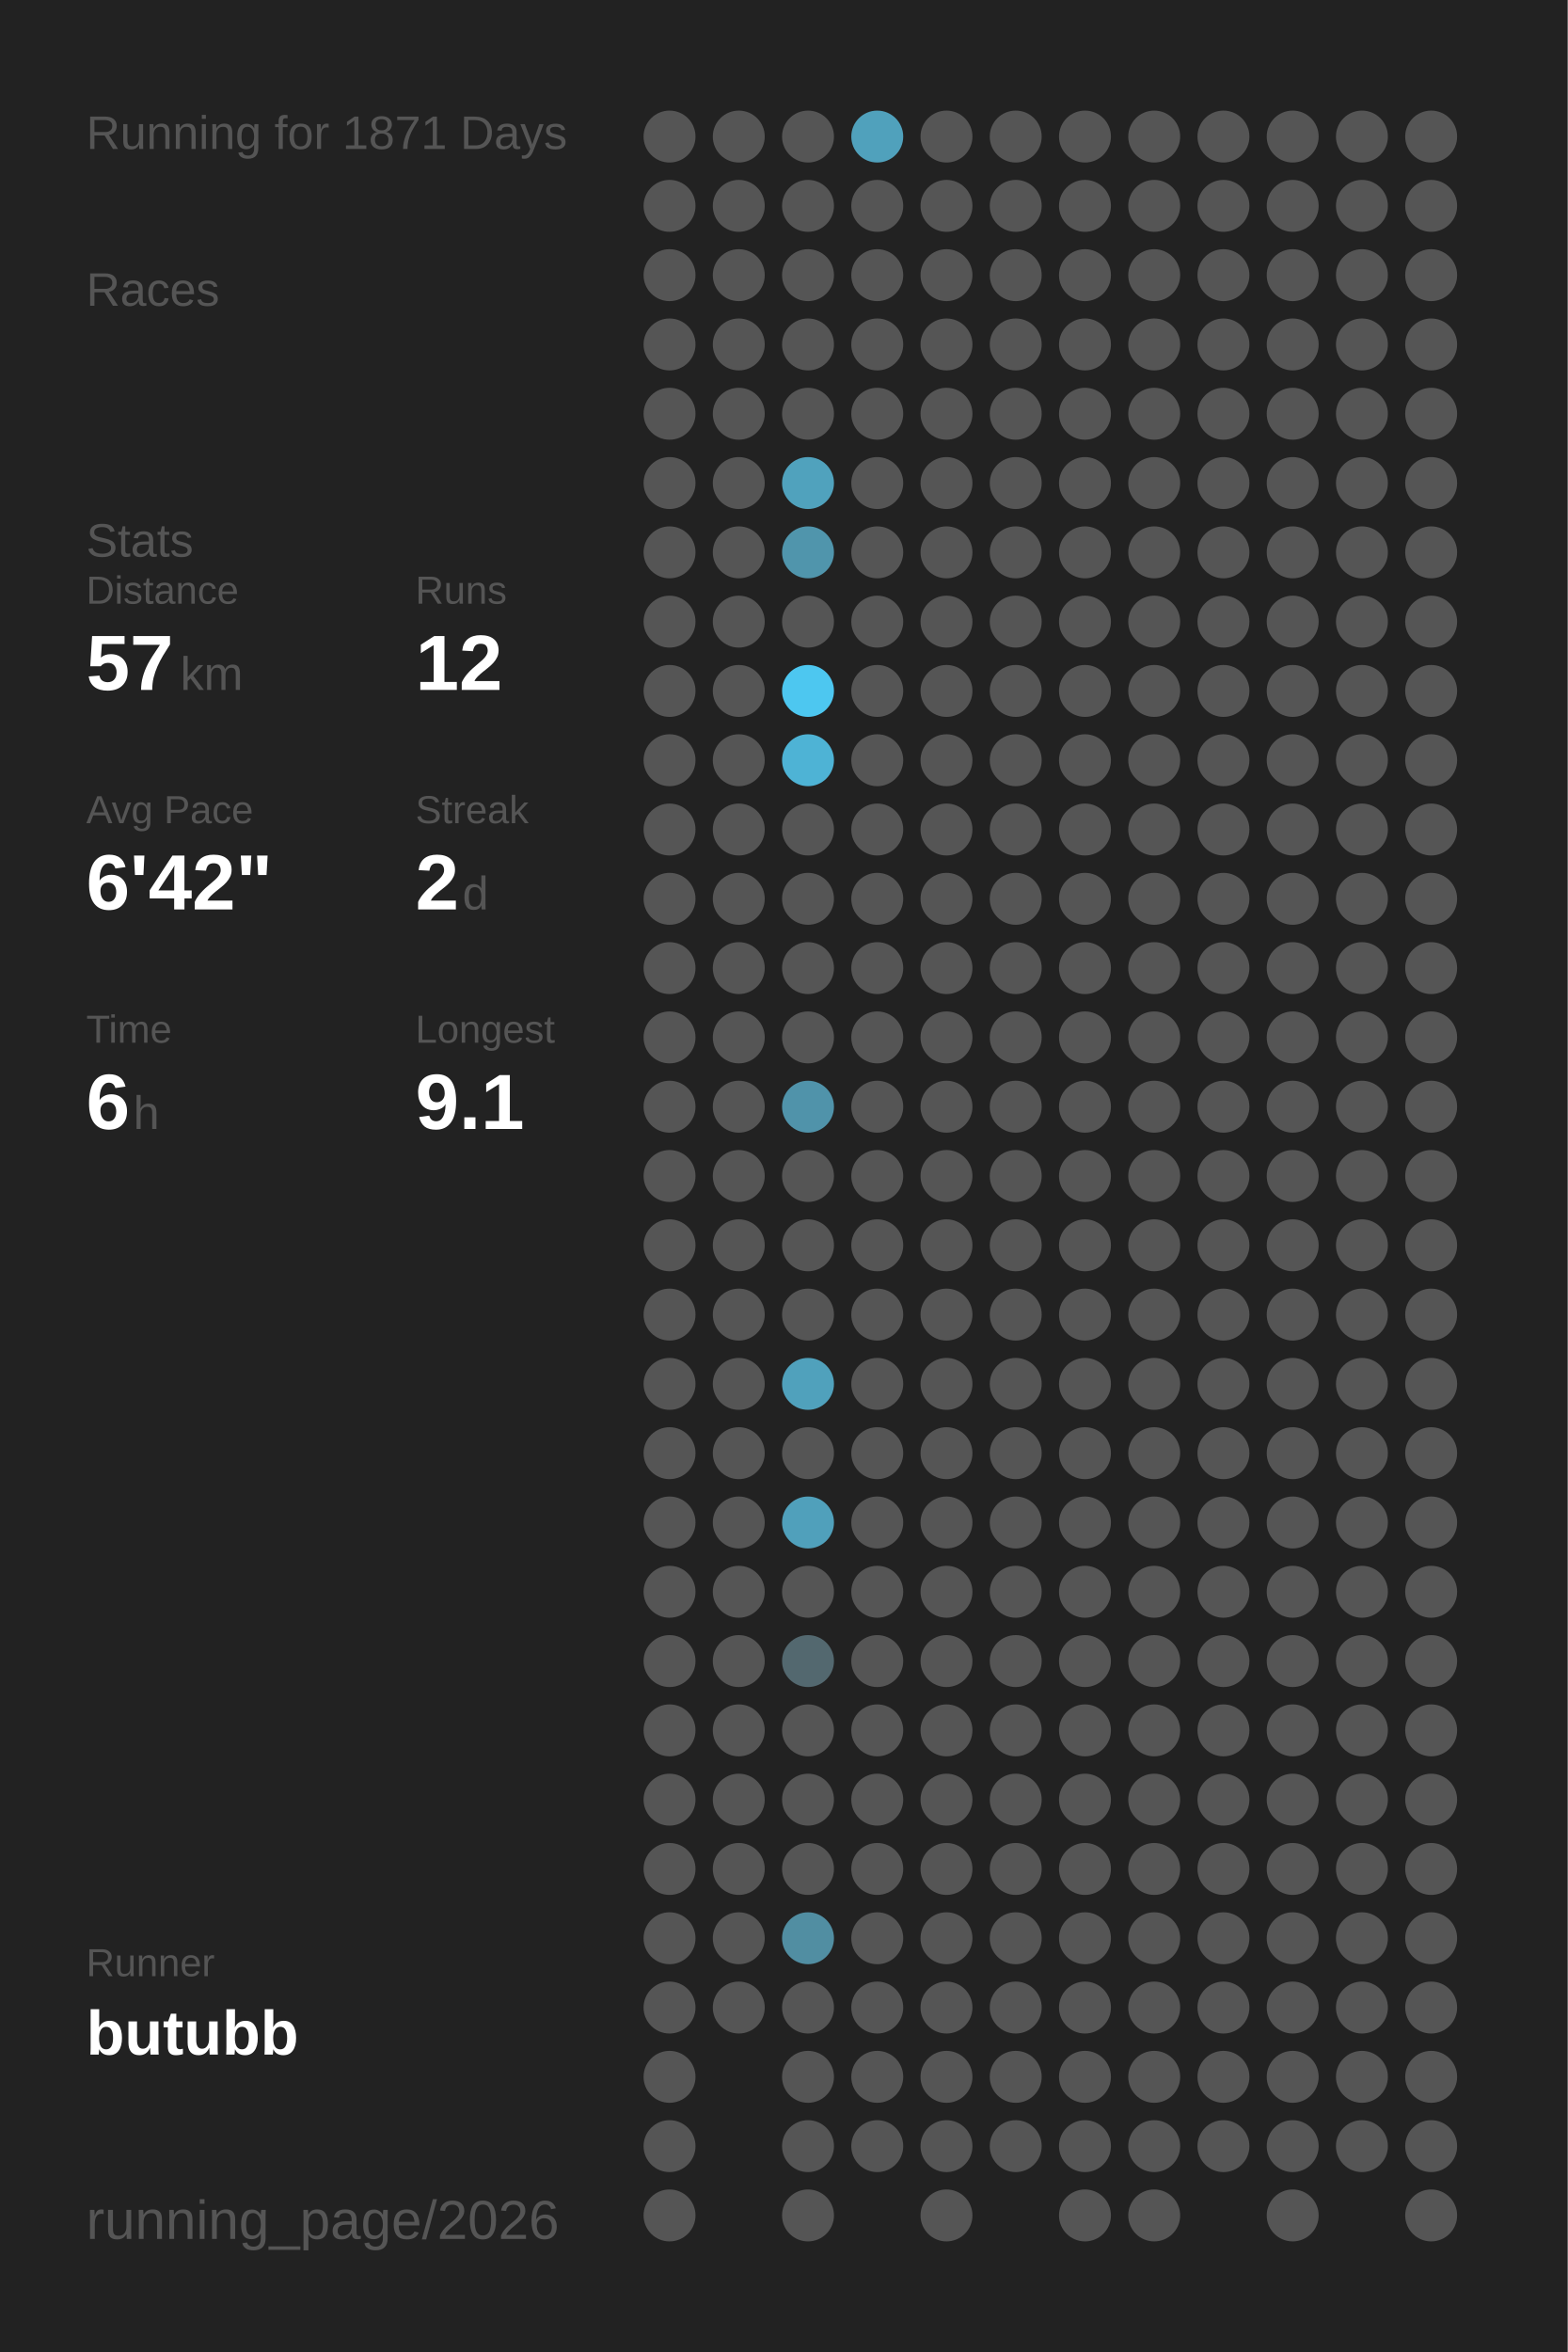
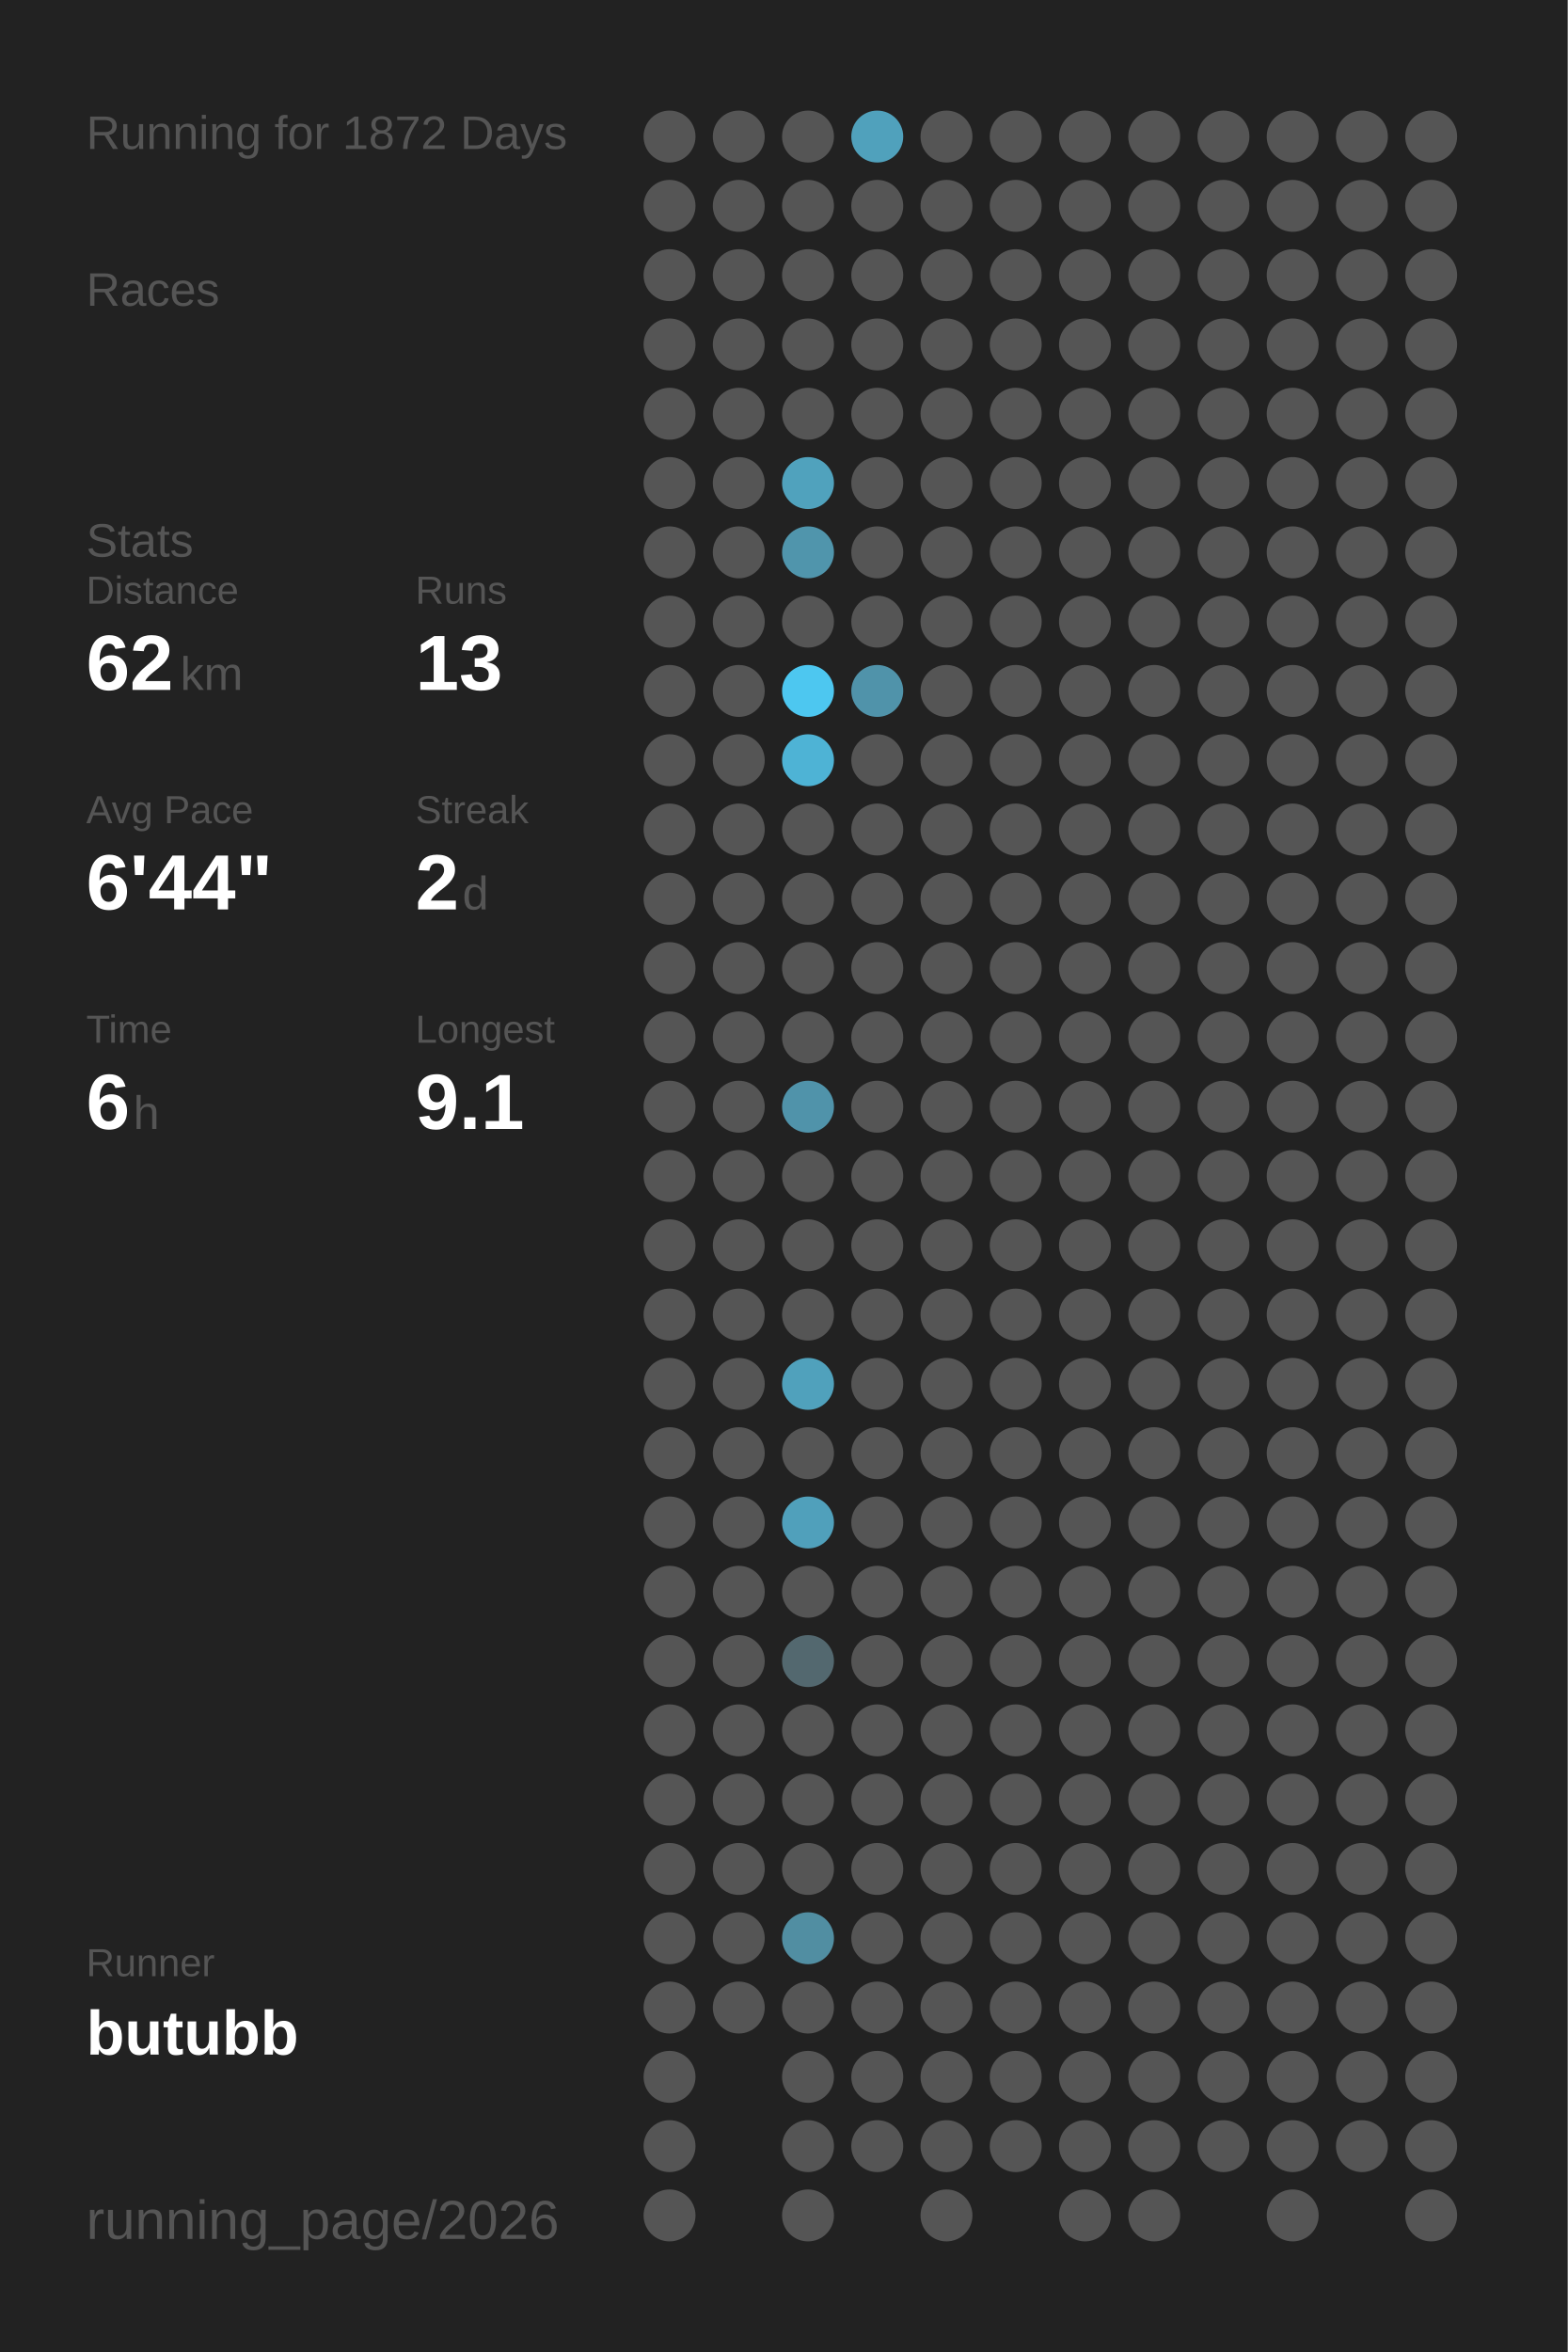
<svg xmlns="http://www.w3.org/2000/svg" baseProfile="full" height="300mm" version="1.1" viewBox="0,0,200,300" width="200mm">
  <defs />
  <rect fill="#222222" height="300" width="200" x="0" y="0" />
-   <text fill="#555555" style="font-size:6px; font-family:Arial;" x="11" y="19">Running for 1871 Days</text>
+   <text fill="#555555" style="font-size:6px; font-family:Arial;" x="11" y="19">Running for 1872 Days</text>
  <text fill="#555555" style="font-size:6px; font-family:Arial;" x="11" y="39">Races</text>
  <text fill="#555555" style="font-size:6px; font-family:Arial;" x="11" y="71">Stats</text>
  <text fill="#555555" style="font-size:5px; font-family:Arial;" x="11" y="77">Distance</text>
-   <text fill="#FFFFFF" style="font-size:10px; font-family:Arial; font-weight:bold;" x="11" y="88">57</text>
+   <text fill="#FFFFFF" style="font-size:10px; font-family:Arial; font-weight:bold;" x="11" y="88">62</text>
  <text fill="#555555" style="font-size:6px; font-family:Arial;" x="23" y="88">km</text>
  <text fill="#555555" style="font-size:5px; font-family:Arial;" x="53" y="77">Runs</text>
-   <text fill="#FFFFFF" style="font-size:10px; font-family:Arial; font-weight:bold;" x="53" y="88">12</text>
+   <text fill="#FFFFFF" style="font-size:10px; font-family:Arial; font-weight:bold;" x="53" y="88">13</text>
  <text fill="#555555" style="font-size:5px; font-family:Arial;" x="11" y="105">Avg Pace</text>
-   <text fill="#FFFFFF" style="font-size:10px; font-family:Arial; font-weight:bold;" x="11" y="116">6'42"</text>
+   <text fill="#FFFFFF" style="font-size:10px; font-family:Arial; font-weight:bold;" x="11" y="116">6'44"</text>
  <text fill="#555555" style="font-size:5px; font-family:Arial;" x="53" y="105">Streak</text>
  <text fill="#FFFFFF" style="font-size:10px; font-family:Arial; font-weight:bold;" x="53" y="116">2</text>
  <text fill="#555555" style="font-size:6px; font-family:Arial;" x="59" y="116">d</text>
  <text fill="#555555" style="font-size:5px; font-family:Arial;" x="11" y="133">Time</text>
  <text fill="#FFFFFF" style="font-size:10px; font-family:Arial; font-weight:bold;" x="11" y="144">6</text>
  <text fill="#555555" style="font-size:6px; font-family:Arial;" x="17" y="144">h</text>
  <text fill="#555555" style="font-size:5px; font-family:Arial;" x="53" y="133">Longest</text>
  <text fill="#FFFFFF" style="font-size:10px; font-family:Arial; font-weight:bold;" x="53" y="144">9.1</text>
  <text fill="#555555" style="font-size:5px; font-family:Arial;" x="11" y="252.065">Runner</text>
  <text fill="#FFFFFF" style="font-size:8px; font-family:Arial; font-weight:bold;" x="11" y="262.065">butubb</text>
  <text fill="#555555" style="font-size:7px; font-family:Arial;" x="11" y="285.581">running_page/2026</text>
  <circle cx="85.417" cy="17.419" fill="#555555" r="3.312" />
  <circle cx="85.417" cy="26.258" fill="#555555" r="3.312" />
  <circle cx="85.417" cy="35.097" fill="#555555" r="3.312" />
  <circle cx="85.417" cy="43.935" fill="#555555" r="3.312" />
  <circle cx="85.417" cy="52.774" fill="#555555" r="3.312" />
  <circle cx="85.417" cy="61.613" fill="#555555" r="3.312" />
  <circle cx="85.417" cy="70.452" fill="#555555" r="3.312" />
  <circle cx="85.417" cy="79.29" fill="#555555" r="3.312" />
  <circle cx="85.417" cy="88.129" fill="#555555" r="3.312" />
  <circle cx="85.417" cy="96.968" fill="#555555" r="3.312" />
  <circle cx="85.417" cy="105.806" fill="#555555" r="3.312" />
  <circle cx="85.417" cy="114.645" fill="#555555" r="3.312" />
  <circle cx="85.417" cy="123.484" fill="#555555" r="3.312" />
  <circle cx="85.417" cy="132.323" fill="#555555" r="3.312" />
  <circle cx="85.417" cy="141.161" fill="#555555" r="3.312" />
  <circle cx="85.417" cy="150" fill="#555555" r="3.312" />
  <circle cx="85.417" cy="158.839" fill="#555555" r="3.312" />
  <circle cx="85.417" cy="167.677" fill="#555555" r="3.312" />
  <circle cx="85.417" cy="176.516" fill="#555555" r="3.312" />
  <circle cx="85.417" cy="185.355" fill="#555555" r="3.312" />
  <circle cx="85.417" cy="194.194" fill="#555555" r="3.312" />
  <circle cx="85.417" cy="203.032" fill="#555555" r="3.312" />
  <circle cx="85.417" cy="211.871" fill="#555555" r="3.312" />
  <circle cx="85.417" cy="220.71" fill="#555555" r="3.312" />
  <circle cx="85.417" cy="229.548" fill="#555555" r="3.312" />
  <circle cx="85.417" cy="238.387" fill="#555555" r="3.312" />
  <circle cx="85.417" cy="247.226" fill="#555555" r="3.312" />
  <circle cx="85.417" cy="256.065" fill="#555555" r="3.312" />
  <circle cx="85.417" cy="264.903" fill="#555555" r="3.312" />
  <circle cx="85.417" cy="273.742" fill="#555555" r="3.312" />
  <circle cx="85.417" cy="282.581" fill="#555555" r="3.312" />
  <circle cx="94.25" cy="17.419" fill="#555555" r="3.312" />
  <circle cx="94.25" cy="26.258" fill="#555555" r="3.312" />
  <circle cx="94.25" cy="35.097" fill="#555555" r="3.312" />
  <circle cx="94.25" cy="43.935" fill="#555555" r="3.312" />
  <circle cx="94.25" cy="52.774" fill="#555555" r="3.312" />
  <circle cx="94.25" cy="61.613" fill="#555555" r="3.312" />
  <circle cx="94.25" cy="70.452" fill="#555555" r="3.312" />
  <circle cx="94.25" cy="79.29" fill="#555555" r="3.312" />
  <circle cx="94.25" cy="88.129" fill="#555555" r="3.312" />
  <circle cx="94.25" cy="96.968" fill="#555555" r="3.312" />
  <circle cx="94.25" cy="105.806" fill="#555555" r="3.312" />
  <circle cx="94.25" cy="114.645" fill="#555555" r="3.312" />
  <circle cx="94.25" cy="123.484" fill="#555555" r="3.312" />
  <circle cx="94.25" cy="132.323" fill="#555555" r="3.312" />
  <circle cx="94.25" cy="141.161" fill="#555555" r="3.312" />
  <circle cx="94.25" cy="150" fill="#555555" r="3.312" />
  <circle cx="94.25" cy="158.839" fill="#555555" r="3.312" />
  <circle cx="94.25" cy="167.677" fill="#555555" r="3.312" />
  <circle cx="94.25" cy="176.516" fill="#555555" r="3.312" />
  <circle cx="94.25" cy="185.355" fill="#555555" r="3.312" />
  <circle cx="94.25" cy="194.194" fill="#555555" r="3.312" />
  <circle cx="94.25" cy="203.032" fill="#555555" r="3.312" />
  <circle cx="94.25" cy="211.871" fill="#555555" r="3.312" />
  <circle cx="94.25" cy="220.71" fill="#555555" r="3.312" />
  <circle cx="94.25" cy="229.548" fill="#555555" r="3.312" />
  <circle cx="94.25" cy="238.387" fill="#555555" r="3.312" />
  <circle cx="94.25" cy="247.226" fill="#555555" r="3.312" />
  <circle cx="94.25" cy="256.065" fill="#555555" r="3.312" />
  <circle cx="103.083" cy="17.419" fill="#555555" r="3.312" />
  <circle cx="103.083" cy="26.258" fill="#555555" r="3.312" />
  <circle cx="103.083" cy="35.097" fill="#555555" r="3.312" />
  <circle cx="103.083" cy="43.935" fill="#555555" r="3.312" />
  <circle cx="103.083" cy="52.774" fill="#555555" r="3.312" />
  <circle cx="103.083" cy="61.613" fill="#50a2bd" r="3.312" />
  <circle cx="103.083" cy="70.452" fill="#5095ac" r="3.312" />
  <circle cx="103.083" cy="79.29" fill="#555555" r="3.312" />
  <circle cx="103.083" cy="88.129" fill="#4dc7f0" r="3.312" />
  <circle cx="103.083" cy="96.968" fill="#4eb3d5" r="3.312" />
  <circle cx="103.083" cy="105.806" fill="#555555" r="3.312" />
  <circle cx="103.083" cy="114.645" fill="#555555" r="3.312" />
  <circle cx="103.083" cy="123.484" fill="#555555" r="3.312" />
  <circle cx="103.083" cy="132.323" fill="#555555" r="3.312" />
  <circle cx="103.083" cy="141.161" fill="#5093aa" r="3.312" />
  <circle cx="103.083" cy="150" fill="#555555" r="3.312" />
  <circle cx="103.083" cy="158.839" fill="#555555" r="3.312" />
  <circle cx="103.083" cy="167.677" fill="#555555" r="3.312" />
  <circle cx="103.083" cy="176.516" fill="#50a1bc" r="3.312" />
  <circle cx="103.083" cy="185.355" fill="#555555" r="3.312" />
  <circle cx="103.083" cy="194.194" fill="#50a0bb" r="3.312" />
  <circle cx="103.083" cy="203.032" fill="#555555" r="3.312" />
  <circle cx="103.083" cy="211.871" fill="#53686f" r="3.312" />
  <circle cx="103.083" cy="220.71" fill="#555555" r="3.312" />
  <circle cx="103.083" cy="229.548" fill="#555555" r="3.312" />
  <circle cx="103.083" cy="238.387" fill="#555555" r="3.312" />
  <circle cx="103.083" cy="247.226" fill="#518ea2" r="3.312" />
  <circle cx="103.083" cy="256.065" fill="#555555" r="3.312" />
  <circle cx="103.083" cy="264.903" fill="#555555" r="3.312" />
  <circle cx="103.083" cy="273.742" fill="#555555" r="3.312" />
  <circle cx="103.083" cy="282.581" fill="#555555" r="3.312" />
  <circle cx="111.917" cy="17.419" fill="#50a1bc" r="3.312" />
  <circle cx="111.917" cy="26.258" fill="#555555" r="3.312" />
  <circle cx="111.917" cy="35.097" fill="#555555" r="3.312" />
  <circle cx="111.917" cy="43.935" fill="#555555" r="3.312" />
  <circle cx="111.917" cy="52.774" fill="#555555" r="3.312" />
  <circle cx="111.917" cy="61.613" fill="#555555" r="3.312" />
  <circle cx="111.917" cy="70.452" fill="#555555" r="3.312" />
  <circle cx="111.917" cy="79.29" fill="#555555" r="3.312" />
-   <circle cx="111.917" cy="88.129" fill="#555555" r="3.312" />
+   <circle cx="111.917" cy="88.129" fill="#5093aa" r="3.312" />
  <circle cx="111.917" cy="96.968" fill="#555555" r="3.312" />
  <circle cx="111.917" cy="105.806" fill="#555555" r="3.312" />
  <circle cx="111.917" cy="114.645" fill="#555555" r="3.312" />
  <circle cx="111.917" cy="123.484" fill="#555555" r="3.312" />
  <circle cx="111.917" cy="132.323" fill="#555555" r="3.312" />
  <circle cx="111.917" cy="141.161" fill="#555555" r="3.312" />
  <circle cx="111.917" cy="150" fill="#555555" r="3.312" />
  <circle cx="111.917" cy="158.839" fill="#555555" r="3.312" />
  <circle cx="111.917" cy="167.677" fill="#555555" r="3.312" />
  <circle cx="111.917" cy="176.516" fill="#555555" r="3.312" />
  <circle cx="111.917" cy="185.355" fill="#555555" r="3.312" />
  <circle cx="111.917" cy="194.194" fill="#555555" r="3.312" />
  <circle cx="111.917" cy="203.032" fill="#555555" r="3.312" />
  <circle cx="111.917" cy="211.871" fill="#555555" r="3.312" />
  <circle cx="111.917" cy="220.71" fill="#555555" r="3.312" />
  <circle cx="111.917" cy="229.548" fill="#555555" r="3.312" />
  <circle cx="111.917" cy="238.387" fill="#555555" r="3.312" />
  <circle cx="111.917" cy="247.226" fill="#555555" r="3.312" />
  <circle cx="111.917" cy="256.065" fill="#555555" r="3.312" />
  <circle cx="111.917" cy="264.903" fill="#555555" r="3.312" />
  <circle cx="111.917" cy="273.742" fill="#555555" r="3.312" />
  <circle cx="120.75" cy="17.419" fill="#555555" r="3.312" />
  <circle cx="120.75" cy="26.258" fill="#555555" r="3.312" />
  <circle cx="120.75" cy="35.097" fill="#555555" r="3.312" />
  <circle cx="120.75" cy="43.935" fill="#555555" r="3.312" />
  <circle cx="120.75" cy="52.774" fill="#555555" r="3.312" />
  <circle cx="120.75" cy="61.613" fill="#555555" r="3.312" />
  <circle cx="120.75" cy="70.452" fill="#555555" r="3.312" />
  <circle cx="120.75" cy="79.29" fill="#555555" r="3.312" />
  <circle cx="120.75" cy="88.129" fill="#555555" r="3.312" />
  <circle cx="120.75" cy="96.968" fill="#555555" r="3.312" />
  <circle cx="120.75" cy="105.806" fill="#555555" r="3.312" />
  <circle cx="120.75" cy="114.645" fill="#555555" r="3.312" />
  <circle cx="120.75" cy="123.484" fill="#555555" r="3.312" />
  <circle cx="120.75" cy="132.323" fill="#555555" r="3.312" />
  <circle cx="120.75" cy="141.161" fill="#555555" r="3.312" />
  <circle cx="120.75" cy="150" fill="#555555" r="3.312" />
  <circle cx="120.75" cy="158.839" fill="#555555" r="3.312" />
  <circle cx="120.75" cy="167.677" fill="#555555" r="3.312" />
  <circle cx="120.75" cy="176.516" fill="#555555" r="3.312" />
  <circle cx="120.75" cy="185.355" fill="#555555" r="3.312" />
  <circle cx="120.75" cy="194.194" fill="#555555" r="3.312" />
  <circle cx="120.75" cy="203.032" fill="#555555" r="3.312" />
  <circle cx="120.75" cy="211.871" fill="#555555" r="3.312" />
  <circle cx="120.75" cy="220.71" fill="#555555" r="3.312" />
  <circle cx="120.75" cy="229.548" fill="#555555" r="3.312" />
  <circle cx="120.75" cy="238.387" fill="#555555" r="3.312" />
  <circle cx="120.75" cy="247.226" fill="#555555" r="3.312" />
  <circle cx="120.75" cy="256.065" fill="#555555" r="3.312" />
  <circle cx="120.75" cy="264.903" fill="#555555" r="3.312" />
  <circle cx="120.75" cy="273.742" fill="#555555" r="3.312" />
  <circle cx="120.75" cy="282.581" fill="#555555" r="3.312" />
  <circle cx="129.583" cy="17.419" fill="#555555" r="3.312" />
  <circle cx="129.583" cy="26.258" fill="#555555" r="3.312" />
  <circle cx="129.583" cy="35.097" fill="#555555" r="3.312" />
  <circle cx="129.583" cy="43.935" fill="#555555" r="3.312" />
  <circle cx="129.583" cy="52.774" fill="#555555" r="3.312" />
  <circle cx="129.583" cy="61.613" fill="#555555" r="3.312" />
  <circle cx="129.583" cy="70.452" fill="#555555" r="3.312" />
  <circle cx="129.583" cy="79.29" fill="#555555" r="3.312" />
  <circle cx="129.583" cy="88.129" fill="#555555" r="3.312" />
  <circle cx="129.583" cy="96.968" fill="#555555" r="3.312" />
  <circle cx="129.583" cy="105.806" fill="#555555" r="3.312" />
  <circle cx="129.583" cy="114.645" fill="#555555" r="3.312" />
  <circle cx="129.583" cy="123.484" fill="#555555" r="3.312" />
  <circle cx="129.583" cy="132.323" fill="#555555" r="3.312" />
  <circle cx="129.583" cy="141.161" fill="#555555" r="3.312" />
  <circle cx="129.583" cy="150" fill="#555555" r="3.312" />
  <circle cx="129.583" cy="158.839" fill="#555555" r="3.312" />
  <circle cx="129.583" cy="167.677" fill="#555555" r="3.312" />
  <circle cx="129.583" cy="176.516" fill="#555555" r="3.312" />
  <circle cx="129.583" cy="185.355" fill="#555555" r="3.312" />
  <circle cx="129.583" cy="194.194" fill="#555555" r="3.312" />
  <circle cx="129.583" cy="203.032" fill="#555555" r="3.312" />
  <circle cx="129.583" cy="211.871" fill="#555555" r="3.312" />
  <circle cx="129.583" cy="220.71" fill="#555555" r="3.312" />
  <circle cx="129.583" cy="229.548" fill="#555555" r="3.312" />
  <circle cx="129.583" cy="238.387" fill="#555555" r="3.312" />
  <circle cx="129.583" cy="247.226" fill="#555555" r="3.312" />
  <circle cx="129.583" cy="256.065" fill="#555555" r="3.312" />
  <circle cx="129.583" cy="264.903" fill="#555555" r="3.312" />
  <circle cx="129.583" cy="273.742" fill="#555555" r="3.312" />
  <circle cx="138.417" cy="17.419" fill="#555555" r="3.312" />
  <circle cx="138.417" cy="26.258" fill="#555555" r="3.312" />
  <circle cx="138.417" cy="35.097" fill="#555555" r="3.312" />
  <circle cx="138.417" cy="43.935" fill="#555555" r="3.312" />
  <circle cx="138.417" cy="52.774" fill="#555555" r="3.312" />
  <circle cx="138.417" cy="61.613" fill="#555555" r="3.312" />
  <circle cx="138.417" cy="70.452" fill="#555555" r="3.312" />
  <circle cx="138.417" cy="79.29" fill="#555555" r="3.312" />
  <circle cx="138.417" cy="88.129" fill="#555555" r="3.312" />
  <circle cx="138.417" cy="96.968" fill="#555555" r="3.312" />
  <circle cx="138.417" cy="105.806" fill="#555555" r="3.312" />
  <circle cx="138.417" cy="114.645" fill="#555555" r="3.312" />
  <circle cx="138.417" cy="123.484" fill="#555555" r="3.312" />
  <circle cx="138.417" cy="132.323" fill="#555555" r="3.312" />
  <circle cx="138.417" cy="141.161" fill="#555555" r="3.312" />
  <circle cx="138.417" cy="150" fill="#555555" r="3.312" />
  <circle cx="138.417" cy="158.839" fill="#555555" r="3.312" />
  <circle cx="138.417" cy="167.677" fill="#555555" r="3.312" />
  <circle cx="138.417" cy="176.516" fill="#555555" r="3.312" />
  <circle cx="138.417" cy="185.355" fill="#555555" r="3.312" />
  <circle cx="138.417" cy="194.194" fill="#555555" r="3.312" />
  <circle cx="138.417" cy="203.032" fill="#555555" r="3.312" />
  <circle cx="138.417" cy="211.871" fill="#555555" r="3.312" />
  <circle cx="138.417" cy="220.71" fill="#555555" r="3.312" />
  <circle cx="138.417" cy="229.548" fill="#555555" r="3.312" />
  <circle cx="138.417" cy="238.387" fill="#555555" r="3.312" />
  <circle cx="138.417" cy="247.226" fill="#555555" r="3.312" />
  <circle cx="138.417" cy="256.065" fill="#555555" r="3.312" />
  <circle cx="138.417" cy="264.903" fill="#555555" r="3.312" />
  <circle cx="138.417" cy="273.742" fill="#555555" r="3.312" />
  <circle cx="138.417" cy="282.581" fill="#555555" r="3.312" />
  <circle cx="147.25" cy="17.419" fill="#555555" r="3.312" />
  <circle cx="147.25" cy="26.258" fill="#555555" r="3.312" />
  <circle cx="147.25" cy="35.097" fill="#555555" r="3.312" />
  <circle cx="147.25" cy="43.935" fill="#555555" r="3.312" />
  <circle cx="147.25" cy="52.774" fill="#555555" r="3.312" />
  <circle cx="147.25" cy="61.613" fill="#555555" r="3.312" />
  <circle cx="147.25" cy="70.452" fill="#555555" r="3.312" />
  <circle cx="147.25" cy="79.29" fill="#555555" r="3.312" />
  <circle cx="147.25" cy="88.129" fill="#555555" r="3.312" />
  <circle cx="147.25" cy="96.968" fill="#555555" r="3.312" />
  <circle cx="147.25" cy="105.806" fill="#555555" r="3.312" />
  <circle cx="147.25" cy="114.645" fill="#555555" r="3.312" />
  <circle cx="147.25" cy="123.484" fill="#555555" r="3.312" />
  <circle cx="147.25" cy="132.323" fill="#555555" r="3.312" />
  <circle cx="147.25" cy="141.161" fill="#555555" r="3.312" />
  <circle cx="147.25" cy="150" fill="#555555" r="3.312" />
  <circle cx="147.25" cy="158.839" fill="#555555" r="3.312" />
  <circle cx="147.25" cy="167.677" fill="#555555" r="3.312" />
  <circle cx="147.25" cy="176.516" fill="#555555" r="3.312" />
  <circle cx="147.25" cy="185.355" fill="#555555" r="3.312" />
  <circle cx="147.25" cy="194.194" fill="#555555" r="3.312" />
  <circle cx="147.25" cy="203.032" fill="#555555" r="3.312" />
  <circle cx="147.25" cy="211.871" fill="#555555" r="3.312" />
  <circle cx="147.25" cy="220.71" fill="#555555" r="3.312" />
  <circle cx="147.25" cy="229.548" fill="#555555" r="3.312" />
  <circle cx="147.25" cy="238.387" fill="#555555" r="3.312" />
  <circle cx="147.25" cy="247.226" fill="#555555" r="3.312" />
  <circle cx="147.25" cy="256.065" fill="#555555" r="3.312" />
  <circle cx="147.25" cy="264.903" fill="#555555" r="3.312" />
  <circle cx="147.25" cy="273.742" fill="#555555" r="3.312" />
  <circle cx="147.25" cy="282.581" fill="#555555" r="3.312" />
  <circle cx="156.083" cy="17.419" fill="#555555" r="3.312" />
  <circle cx="156.083" cy="26.258" fill="#555555" r="3.312" />
  <circle cx="156.083" cy="35.097" fill="#555555" r="3.312" />
  <circle cx="156.083" cy="43.935" fill="#555555" r="3.312" />
  <circle cx="156.083" cy="52.774" fill="#555555" r="3.312" />
  <circle cx="156.083" cy="61.613" fill="#555555" r="3.312" />
  <circle cx="156.083" cy="70.452" fill="#555555" r="3.312" />
  <circle cx="156.083" cy="79.29" fill="#555555" r="3.312" />
  <circle cx="156.083" cy="88.129" fill="#555555" r="3.312" />
  <circle cx="156.083" cy="96.968" fill="#555555" r="3.312" />
  <circle cx="156.083" cy="105.806" fill="#555555" r="3.312" />
  <circle cx="156.083" cy="114.645" fill="#555555" r="3.312" />
  <circle cx="156.083" cy="123.484" fill="#555555" r="3.312" />
  <circle cx="156.083" cy="132.323" fill="#555555" r="3.312" />
  <circle cx="156.083" cy="141.161" fill="#555555" r="3.312" />
  <circle cx="156.083" cy="150" fill="#555555" r="3.312" />
  <circle cx="156.083" cy="158.839" fill="#555555" r="3.312" />
  <circle cx="156.083" cy="167.677" fill="#555555" r="3.312" />
  <circle cx="156.083" cy="176.516" fill="#555555" r="3.312" />
  <circle cx="156.083" cy="185.355" fill="#555555" r="3.312" />
  <circle cx="156.083" cy="194.194" fill="#555555" r="3.312" />
  <circle cx="156.083" cy="203.032" fill="#555555" r="3.312" />
  <circle cx="156.083" cy="211.871" fill="#555555" r="3.312" />
  <circle cx="156.083" cy="220.71" fill="#555555" r="3.312" />
  <circle cx="156.083" cy="229.548" fill="#555555" r="3.312" />
  <circle cx="156.083" cy="238.387" fill="#555555" r="3.312" />
  <circle cx="156.083" cy="247.226" fill="#555555" r="3.312" />
  <circle cx="156.083" cy="256.065" fill="#555555" r="3.312" />
  <circle cx="156.083" cy="264.903" fill="#555555" r="3.312" />
  <circle cx="156.083" cy="273.742" fill="#555555" r="3.312" />
  <circle cx="164.917" cy="17.419" fill="#555555" r="3.312" />
  <circle cx="164.917" cy="26.258" fill="#555555" r="3.312" />
  <circle cx="164.917" cy="35.097" fill="#555555" r="3.312" />
  <circle cx="164.917" cy="43.935" fill="#555555" r="3.312" />
  <circle cx="164.917" cy="52.774" fill="#555555" r="3.312" />
  <circle cx="164.917" cy="61.613" fill="#555555" r="3.312" />
  <circle cx="164.917" cy="70.452" fill="#555555" r="3.312" />
  <circle cx="164.917" cy="79.29" fill="#555555" r="3.312" />
  <circle cx="164.917" cy="88.129" fill="#555555" r="3.312" />
  <circle cx="164.917" cy="96.968" fill="#555555" r="3.312" />
  <circle cx="164.917" cy="105.806" fill="#555555" r="3.312" />
  <circle cx="164.917" cy="114.645" fill="#555555" r="3.312" />
  <circle cx="164.917" cy="123.484" fill="#555555" r="3.312" />
  <circle cx="164.917" cy="132.323" fill="#555555" r="3.312" />
  <circle cx="164.917" cy="141.161" fill="#555555" r="3.312" />
  <circle cx="164.917" cy="150" fill="#555555" r="3.312" />
  <circle cx="164.917" cy="158.839" fill="#555555" r="3.312" />
  <circle cx="164.917" cy="167.677" fill="#555555" r="3.312" />
  <circle cx="164.917" cy="176.516" fill="#555555" r="3.312" />
  <circle cx="164.917" cy="185.355" fill="#555555" r="3.312" />
  <circle cx="164.917" cy="194.194" fill="#555555" r="3.312" />
  <circle cx="164.917" cy="203.032" fill="#555555" r="3.312" />
  <circle cx="164.917" cy="211.871" fill="#555555" r="3.312" />
  <circle cx="164.917" cy="220.71" fill="#555555" r="3.312" />
  <circle cx="164.917" cy="229.548" fill="#555555" r="3.312" />
  <circle cx="164.917" cy="238.387" fill="#555555" r="3.312" />
  <circle cx="164.917" cy="247.226" fill="#555555" r="3.312" />
  <circle cx="164.917" cy="256.065" fill="#555555" r="3.312" />
  <circle cx="164.917" cy="264.903" fill="#555555" r="3.312" />
  <circle cx="164.917" cy="273.742" fill="#555555" r="3.312" />
  <circle cx="164.917" cy="282.581" fill="#555555" r="3.312" />
  <circle cx="173.75" cy="17.419" fill="#555555" r="3.312" />
  <circle cx="173.75" cy="26.258" fill="#555555" r="3.312" />
  <circle cx="173.75" cy="35.097" fill="#555555" r="3.312" />
  <circle cx="173.75" cy="43.935" fill="#555555" r="3.312" />
  <circle cx="173.75" cy="52.774" fill="#555555" r="3.312" />
  <circle cx="173.75" cy="61.613" fill="#555555" r="3.312" />
  <circle cx="173.75" cy="70.452" fill="#555555" r="3.312" />
  <circle cx="173.75" cy="79.29" fill="#555555" r="3.312" />
  <circle cx="173.75" cy="88.129" fill="#555555" r="3.312" />
  <circle cx="173.75" cy="96.968" fill="#555555" r="3.312" />
  <circle cx="173.75" cy="105.806" fill="#555555" r="3.312" />
  <circle cx="173.75" cy="114.645" fill="#555555" r="3.312" />
  <circle cx="173.75" cy="123.484" fill="#555555" r="3.312" />
  <circle cx="173.75" cy="132.323" fill="#555555" r="3.312" />
  <circle cx="173.75" cy="141.161" fill="#555555" r="3.312" />
  <circle cx="173.75" cy="150" fill="#555555" r="3.312" />
  <circle cx="173.75" cy="158.839" fill="#555555" r="3.312" />
  <circle cx="173.75" cy="167.677" fill="#555555" r="3.312" />
  <circle cx="173.75" cy="176.516" fill="#555555" r="3.312" />
  <circle cx="173.75" cy="185.355" fill="#555555" r="3.312" />
  <circle cx="173.75" cy="194.194" fill="#555555" r="3.312" />
  <circle cx="173.75" cy="203.032" fill="#555555" r="3.312" />
  <circle cx="173.75" cy="211.871" fill="#555555" r="3.312" />
  <circle cx="173.75" cy="220.71" fill="#555555" r="3.312" />
  <circle cx="173.75" cy="229.548" fill="#555555" r="3.312" />
  <circle cx="173.75" cy="238.387" fill="#555555" r="3.312" />
  <circle cx="173.75" cy="247.226" fill="#555555" r="3.312" />
  <circle cx="173.75" cy="256.065" fill="#555555" r="3.312" />
  <circle cx="173.75" cy="264.903" fill="#555555" r="3.312" />
  <circle cx="173.75" cy="273.742" fill="#555555" r="3.312" />
  <circle cx="182.583" cy="17.419" fill="#555555" r="3.312" />
  <circle cx="182.583" cy="26.258" fill="#555555" r="3.312" />
  <circle cx="182.583" cy="35.097" fill="#555555" r="3.312" />
  <circle cx="182.583" cy="43.935" fill="#555555" r="3.312" />
  <circle cx="182.583" cy="52.774" fill="#555555" r="3.312" />
  <circle cx="182.583" cy="61.613" fill="#555555" r="3.312" />
  <circle cx="182.583" cy="70.452" fill="#555555" r="3.312" />
  <circle cx="182.583" cy="79.29" fill="#555555" r="3.312" />
  <circle cx="182.583" cy="88.129" fill="#555555" r="3.312" />
  <circle cx="182.583" cy="96.968" fill="#555555" r="3.312" />
  <circle cx="182.583" cy="105.806" fill="#555555" r="3.312" />
  <circle cx="182.583" cy="114.645" fill="#555555" r="3.312" />
  <circle cx="182.583" cy="123.484" fill="#555555" r="3.312" />
  <circle cx="182.583" cy="132.323" fill="#555555" r="3.312" />
  <circle cx="182.583" cy="141.161" fill="#555555" r="3.312" />
  <circle cx="182.583" cy="150" fill="#555555" r="3.312" />
  <circle cx="182.583" cy="158.839" fill="#555555" r="3.312" />
  <circle cx="182.583" cy="167.677" fill="#555555" r="3.312" />
  <circle cx="182.583" cy="176.516" fill="#555555" r="3.312" />
  <circle cx="182.583" cy="185.355" fill="#555555" r="3.312" />
  <circle cx="182.583" cy="194.194" fill="#555555" r="3.312" />
  <circle cx="182.583" cy="203.032" fill="#555555" r="3.312" />
  <circle cx="182.583" cy="211.871" fill="#555555" r="3.312" />
  <circle cx="182.583" cy="220.71" fill="#555555" r="3.312" />
  <circle cx="182.583" cy="229.548" fill="#555555" r="3.312" />
  <circle cx="182.583" cy="238.387" fill="#555555" r="3.312" />
  <circle cx="182.583" cy="247.226" fill="#555555" r="3.312" />
  <circle cx="182.583" cy="256.065" fill="#555555" r="3.312" />
  <circle cx="182.583" cy="264.903" fill="#555555" r="3.312" />
  <circle cx="182.583" cy="273.742" fill="#555555" r="3.312" />
  <circle cx="182.583" cy="282.581" fill="#555555" r="3.312" />
</svg>
